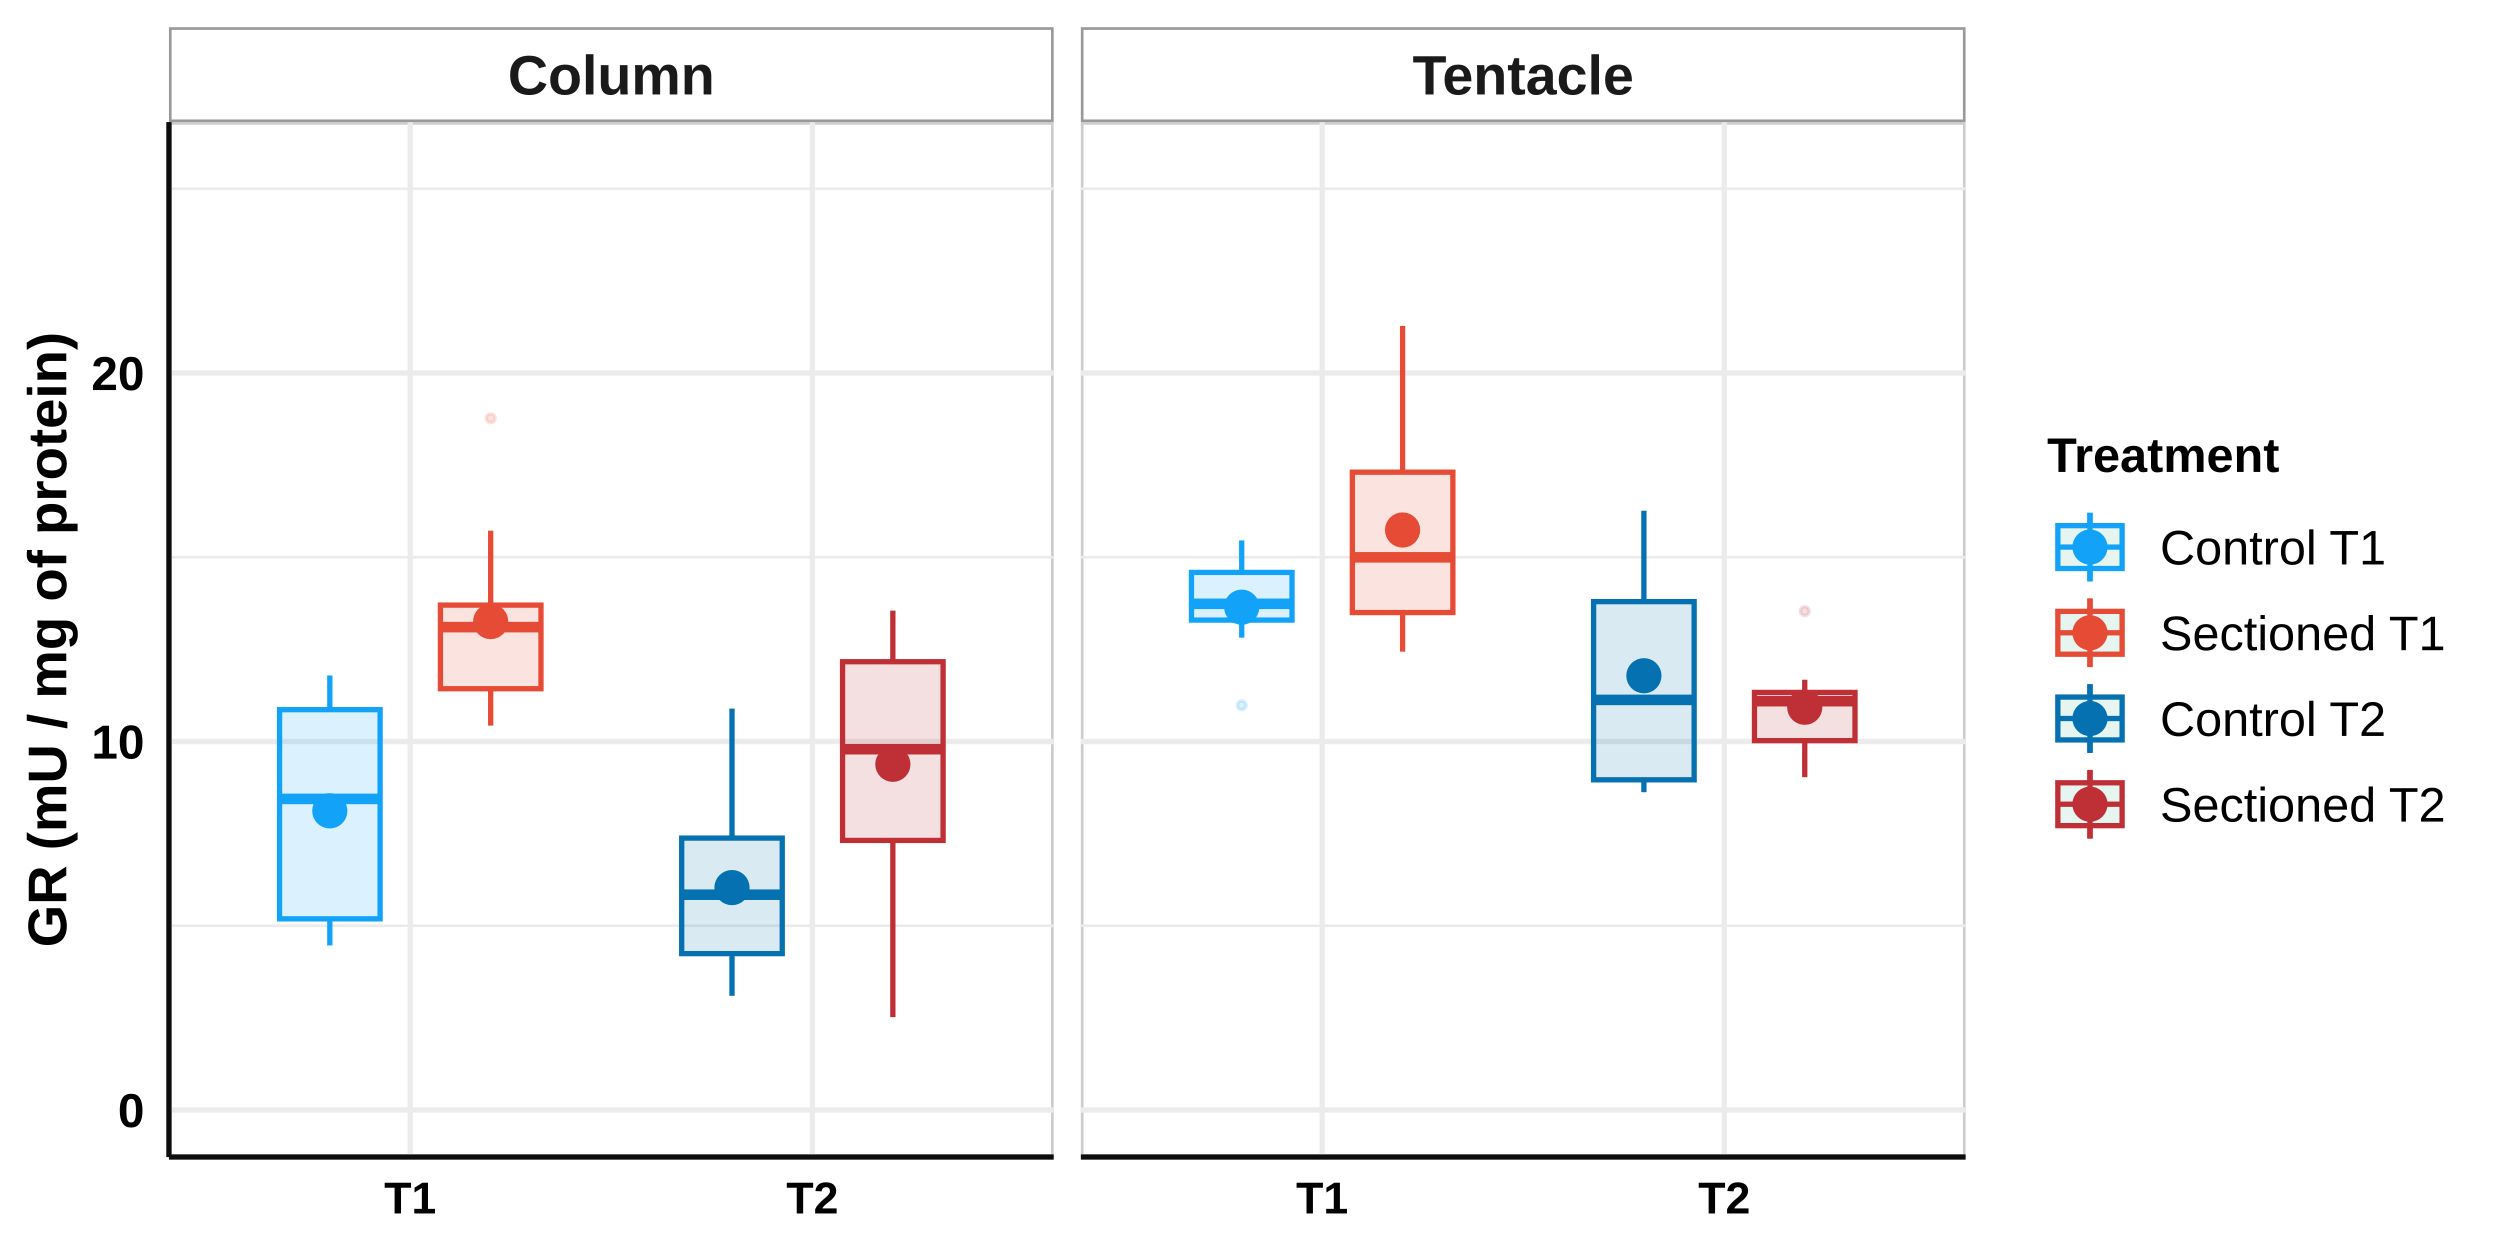
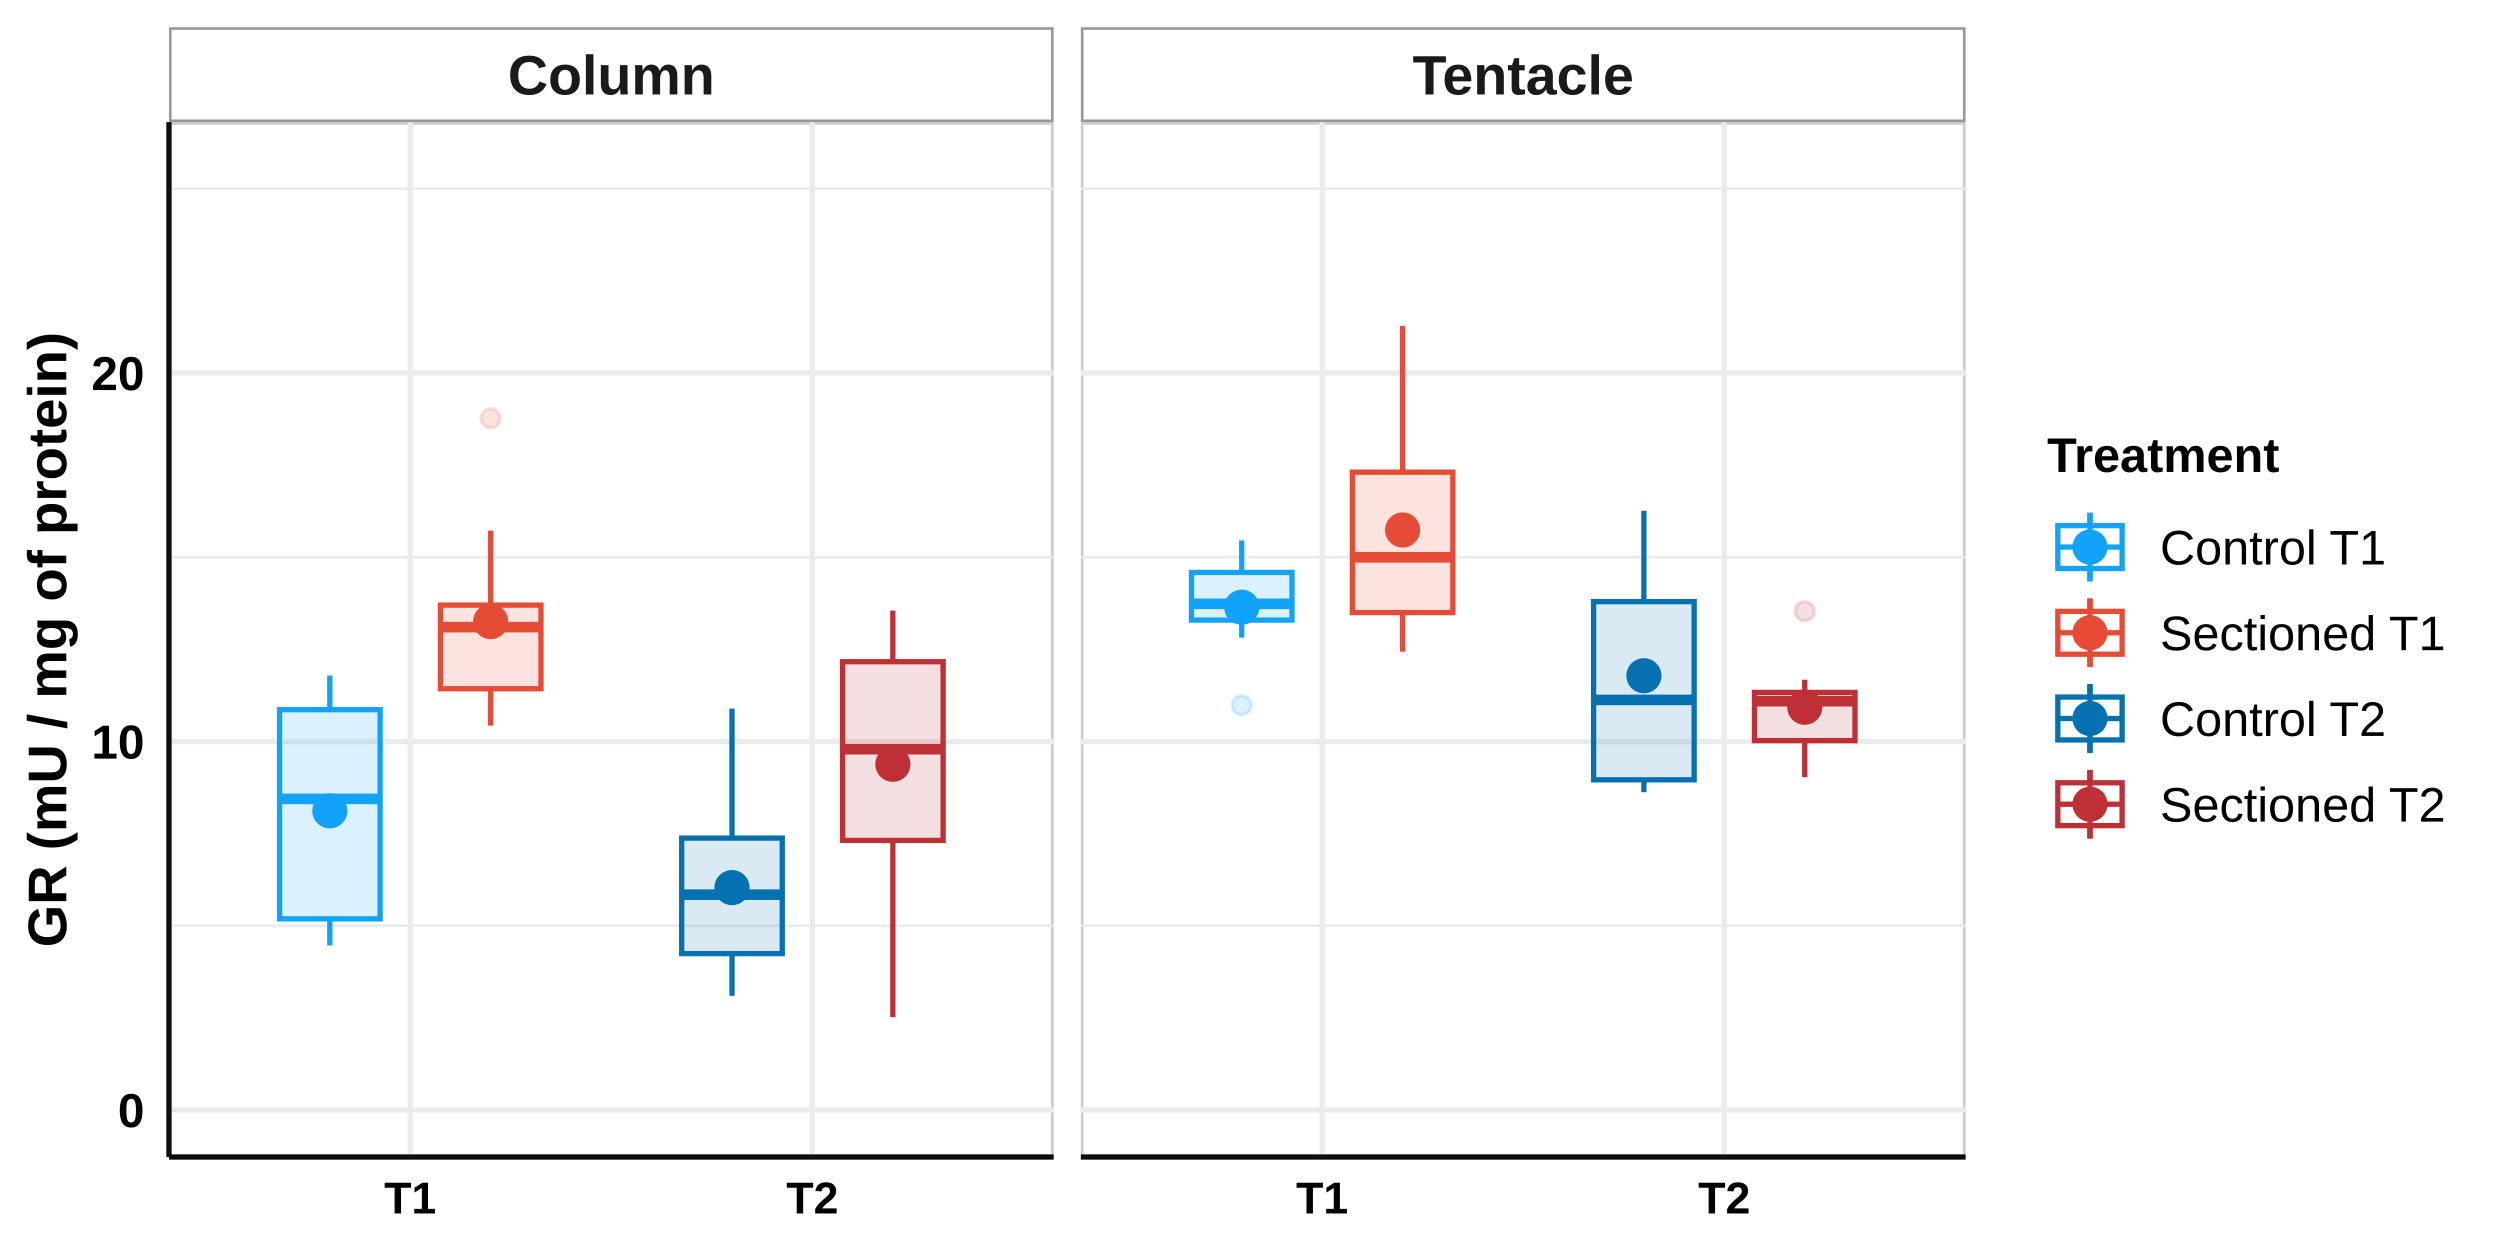
<svg xmlns="http://www.w3.org/2000/svg" width="504.00pt" height="252.00pt" viewBox="0 0 504.00 252.00">
  <g class="svglite">
    <defs>
      <style type="text/css">
    .svglite line, .svglite polyline, .svglite polygon, .svglite path, .svglite rect, .svglite circle {
      fill: none;
      stroke: #000000;
      stroke-linecap: round;
      stroke-linejoin: round;
      stroke-miterlimit: 10.00;
    }
    .svglite text {
      white-space: pre;
    }
    .svglite g.glyphgroup path {
      fill: inherit;
      stroke: none;
    }
  </style>
    </defs>
    <rect width="100%" height="100%" style="stroke: none; fill: #FFFFFF;" />
    <defs>
      <clipPath id="cpMC4wMHw1MDQuMDB8MC4wMHwyNTIuMDA=">
        <rect x="0.00" y="0.00" width="504.00" height="252.00" />
      </clipPath>
    </defs>
    <g clip-path="url(#cpMC4wMHw1MDQuMDB8MC4wMHwyNTIuMDA=)">
      <rect x="0.00" y="0.00" width="504.00" height="252.00" style="stroke-width: 1.07; stroke: none; fill: #FFFFFF;" />
    </g>
    <defs>
      <clipPath id="cpMzQuMDZ8MjEyLjQzfDI0LjYxfDIzMy4yNg==">
        <rect x="34.06" y="24.61" width="178.36" height="208.64" />
      </clipPath>
    </defs>
    <g clip-path="url(#cpMzQuMDZ8MjEyLjQzfDI0LjYxfDIzMy4yNg==)">
      <rect x="34.06" y="24.61" width="178.36" height="208.64" style="stroke-width: 1.07; stroke: #CCCCCC; fill: #FFFFFF;" />
      <polyline points="34.06,186.63 212.43,186.63 " style="stroke-width: 0.53; stroke: #EBEBEB; stroke-linecap: butt;" />
      <polyline points="34.06,112.34 212.43,112.34 " style="stroke-width: 0.53; stroke: #EBEBEB; stroke-linecap: butt;" />
      <polyline points="34.06,38.05 212.43,38.05 " style="stroke-width: 0.53; stroke: #EBEBEB; stroke-linecap: butt;" />
      <polyline points="34.06,223.77 212.43,223.77 " style="stroke-width: 1.07; stroke: #EBEBEB; stroke-linecap: butt;" />
      <polyline points="34.06,149.49 212.43,149.49 " style="stroke-width: 1.07; stroke: #EBEBEB; stroke-linecap: butt;" />
      <polyline points="34.06,75.20 212.43,75.20 " style="stroke-width: 1.07; stroke: #EBEBEB; stroke-linecap: butt;" />
      <polyline points="82.71,233.26 82.71,24.61 " style="stroke-width: 1.07; stroke: #EBEBEB; stroke-linecap: butt;" />
      <polyline points="163.78,233.26 163.78,24.61 " style="stroke-width: 1.07; stroke: #EBEBEB; stroke-linecap: butt;" />
      <line x1="66.49" y1="143.07" x2="66.49" y2="136.17" style="stroke-width: 1.07; stroke: #12A3F8; stroke-linecap: butt;" />
      <line x1="66.49" y1="185.24" x2="66.49" y2="190.61" style="stroke-width: 1.07; stroke: #12A3F8; stroke-linecap: butt;" />
      <polygon points="56.36,143.07 56.36,185.24 76.63,185.24 76.63,143.07 56.36,143.07 " style="stroke-width: 1.07; stroke: #12A3F8; stroke-linecap: butt; stroke-linejoin: miter; fill: #12A3F8; fill-opacity: 0.15;" />
      <line x1="56.36" y1="161.06" x2="76.63" y2="161.06" style="stroke-width: 2.13; stroke: #12A3F8; stroke-linecap: butt; stroke-linejoin: miter;" />
-       <circle cx="98.92" cy="84.32" r="0.89" style="stroke-width: 0.71; stroke: #E64B35; stroke-opacity: 0.15; fill: #E64B35; fill-opacity: 0.15;" />
+       <circle cx="98.92" cy="84.32" r="1.95" style="stroke-width: 0.71; stroke: #E64B35; stroke-opacity: 0.15; fill: #E64B35; fill-opacity: 0.15;" />
      <line x1="98.92" y1="121.99" x2="98.92" y2="106.98" style="stroke-width: 1.07; stroke: #E64B35; stroke-linecap: butt;" />
      <line x1="98.92" y1="138.85" x2="98.92" y2="146.28" style="stroke-width: 1.07; stroke: #E64B35; stroke-linecap: butt;" />
      <polygon points="88.79,121.99 88.79,138.85 109.06,138.85 109.06,121.99 88.79,121.99 " style="stroke-width: 1.07; stroke: #E64B35; stroke-linecap: butt; stroke-linejoin: miter; fill: #E64B35; fill-opacity: 0.15;" />
      <line x1="88.79" y1="126.43" x2="109.06" y2="126.43" style="stroke-width: 2.13; stroke: #E64B35; stroke-linecap: butt; stroke-linejoin: miter;" />
      <line x1="147.57" y1="168.96" x2="147.57" y2="142.85" style="stroke-width: 1.07; stroke: #0571B0; stroke-linecap: butt;" />
      <line x1="147.57" y1="192.25" x2="147.57" y2="200.76" style="stroke-width: 1.07; stroke: #0571B0; stroke-linecap: butt;" />
      <polygon points="137.43,168.96 137.43,192.25 157.70,192.25 157.70,168.96 137.43,168.96 " style="stroke-width: 1.07; stroke: #0571B0; stroke-linecap: butt; stroke-linejoin: miter; fill: #0571B0; fill-opacity: 0.15;" />
      <line x1="137.43" y1="180.37" x2="157.70" y2="180.37" style="stroke-width: 2.13; stroke: #0571B0; stroke-linecap: butt; stroke-linejoin: miter;" />
      <line x1="180.00" y1="133.40" x2="180.00" y2="123.10" style="stroke-width: 1.07; stroke: #BE2F36; stroke-linecap: butt;" />
      <line x1="180.00" y1="169.43" x2="180.00" y2="205.06" style="stroke-width: 1.07; stroke: #BE2F36; stroke-linecap: butt;" />
      <polygon points="169.86,133.40 169.86,169.43 190.13,169.43 190.13,133.40 169.86,133.40 " style="stroke-width: 1.07; stroke: #BE2F36; stroke-linecap: butt; stroke-linejoin: miter; fill: #BE2F36; fill-opacity: 0.15;" />
      <line x1="169.86" y1="151.04" x2="190.13" y2="151.04" style="stroke-width: 2.13; stroke: #BE2F36; stroke-linecap: butt; stroke-linejoin: miter;" />
      <line x1="66.49" y1="163.47" x2="66.49" y2="163.47" style="stroke-width: 1.07; stroke: #12A3F8; stroke-linecap: butt;" />
      <line x1="98.92" y1="125.31" x2="98.92" y2="125.31" style="stroke-width: 1.07; stroke: #E64B35; stroke-linecap: butt;" />
      <line x1="147.57" y1="178.94" x2="147.57" y2="178.94" style="stroke-width: 1.07; stroke: #0571B0; stroke-linecap: butt;" />
      <line x1="180.00" y1="154.08" x2="180.00" y2="154.08" style="stroke-width: 1.07; stroke: #BE2F36; stroke-linecap: butt;" />
      <circle cx="66.49" cy="163.47" r="2.84" style="stroke-width: 1.42; stroke: #12A3F8; fill: #12A3F8;" />
      <circle cx="98.92" cy="125.31" r="2.84" style="stroke-width: 1.42; stroke: #E64B35; fill: #E64B35;" />
      <circle cx="147.57" cy="178.94" r="2.84" style="stroke-width: 1.42; stroke: #0571B0; fill: #0571B0;" />
      <circle cx="180.00" cy="154.08" r="2.84" style="stroke-width: 1.42; stroke: #BE2F36; fill: #BE2F36;" />
    </g>
    <g clip-path="url(#cpMC4wMHw1MDQuMDB8MC4wMHwyNTIuMDA=)">
</g>
    <defs>
      <clipPath id="cpMjE3LjkwfDM5Ni4yN3wyNC42MXwyMzMuMjY=">
        <rect x="217.90" y="24.61" width="178.36" height="208.64" />
      </clipPath>
    </defs>
    <g clip-path="url(#cpMjE3LjkwfDM5Ni4yN3wyNC42MXwyMzMuMjY=)">
      <rect x="217.90" y="24.61" width="178.36" height="208.64" style="stroke-width: 1.07; stroke: #CCCCCC; fill: #FFFFFF;" />
      <polyline points="217.90,186.63 396.27,186.63 " style="stroke-width: 0.53; stroke: #EBEBEB; stroke-linecap: butt;" />
      <polyline points="217.90,112.34 396.27,112.34 " style="stroke-width: 0.53; stroke: #EBEBEB; stroke-linecap: butt;" />
      <polyline points="217.90,38.05 396.27,38.05 " style="stroke-width: 0.53; stroke: #EBEBEB; stroke-linecap: butt;" />
      <polyline points="217.90,223.77 396.27,223.77 " style="stroke-width: 1.07; stroke: #EBEBEB; stroke-linecap: butt;" />
      <polyline points="217.90,149.49 396.27,149.49 " style="stroke-width: 1.07; stroke: #EBEBEB; stroke-linecap: butt;" />
      <polyline points="217.90,75.20 396.27,75.20 " style="stroke-width: 1.07; stroke: #EBEBEB; stroke-linecap: butt;" />
      <polyline points="266.55,233.26 266.55,24.61 " style="stroke-width: 1.07; stroke: #EBEBEB; stroke-linecap: butt;" />
      <polyline points="347.62,233.26 347.62,24.61 " style="stroke-width: 1.07; stroke: #EBEBEB; stroke-linecap: butt;" />
-       <circle cx="250.33" cy="142.18" r="0.89" style="stroke-width: 0.71; stroke: #12A3F8; stroke-opacity: 0.15; fill: #12A3F8; fill-opacity: 0.15;" />
+       <circle cx="250.33" cy="142.18" r="1.95" style="stroke-width: 0.71; stroke: #12A3F8; stroke-opacity: 0.15; fill: #12A3F8; fill-opacity: 0.15;" />
      <line x1="250.33" y1="115.40" x2="250.33" y2="108.94" style="stroke-width: 1.07; stroke: #12A3F8; stroke-linecap: butt;" />
      <line x1="250.33" y1="125.01" x2="250.33" y2="128.56" style="stroke-width: 1.07; stroke: #12A3F8; stroke-linecap: butt;" />
      <polygon points="240.20,115.40 240.20,125.01 260.47,125.01 260.47,115.40 240.20,115.40 " style="stroke-width: 1.07; stroke: #12A3F8; stroke-linecap: butt; stroke-linejoin: miter; fill: #12A3F8; fill-opacity: 0.15;" />
      <line x1="240.20" y1="121.73" x2="260.47" y2="121.73" style="stroke-width: 2.13; stroke: #12A3F8; stroke-linecap: butt; stroke-linejoin: miter;" />
      <line x1="282.76" y1="95.19" x2="282.76" y2="65.71" style="stroke-width: 1.07; stroke: #E64B35; stroke-linecap: butt;" />
      <line x1="282.76" y1="123.49" x2="282.76" y2="131.38" style="stroke-width: 1.07; stroke: #E64B35; stroke-linecap: butt;" />
      <polygon points="272.63,95.19 272.63,123.49 292.90,123.49 292.90,95.19 272.63,95.19 " style="stroke-width: 1.07; stroke: #E64B35; stroke-linecap: butt; stroke-linejoin: miter; fill: #E64B35; fill-opacity: 0.15;" />
      <line x1="272.63" y1="112.36" x2="292.90" y2="112.36" style="stroke-width: 2.13; stroke: #E64B35; stroke-linecap: butt; stroke-linejoin: miter;" />
      <line x1="331.41" y1="121.29" x2="331.41" y2="102.96" style="stroke-width: 1.07; stroke: #0571B0; stroke-linecap: butt;" />
      <line x1="331.41" y1="157.21" x2="331.41" y2="159.71" style="stroke-width: 1.07; stroke: #0571B0; stroke-linecap: butt;" />
      <polygon points="321.27,121.29 321.27,157.21 341.54,157.21 341.54,121.29 321.27,121.29 " style="stroke-width: 1.07; stroke: #0571B0; stroke-linecap: butt; stroke-linejoin: miter; fill: #0571B0; fill-opacity: 0.15;" />
      <line x1="321.27" y1="141.10" x2="341.54" y2="141.10" style="stroke-width: 2.13; stroke: #0571B0; stroke-linecap: butt; stroke-linejoin: miter;" />
-       <circle cx="363.84" cy="123.21" r="0.89" style="stroke-width: 0.71; stroke: #BE2F36; stroke-opacity: 0.15; fill: #BE2F36; fill-opacity: 0.15;" />
+       <circle cx="363.84" cy="123.21" r="1.95" style="stroke-width: 0.71; stroke: #BE2F36; stroke-opacity: 0.15; fill: #BE2F36; fill-opacity: 0.15;" />
      <line x1="363.84" y1="139.59" x2="363.84" y2="137.04" style="stroke-width: 1.07; stroke: #BE2F36; stroke-linecap: butt;" />
      <line x1="363.84" y1="149.31" x2="363.84" y2="156.69" style="stroke-width: 1.07; stroke: #BE2F36; stroke-linecap: butt;" />
      <polygon points="353.70,139.59 353.70,149.31 373.97,149.31 373.97,139.59 353.70,139.59 " style="stroke-width: 1.07; stroke: #BE2F36; stroke-linecap: butt; stroke-linejoin: miter; fill: #BE2F36; fill-opacity: 0.15;" />
      <line x1="353.70" y1="141.36" x2="373.97" y2="141.36" style="stroke-width: 2.13; stroke: #BE2F36; stroke-linecap: butt; stroke-linejoin: miter;" />
      <line x1="250.33" y1="122.41" x2="250.33" y2="122.41" style="stroke-width: 1.07; stroke: #12A3F8; stroke-linecap: butt;" />
      <line x1="282.76" y1="106.85" x2="282.76" y2="106.85" style="stroke-width: 1.07; stroke: #E64B35; stroke-linecap: butt;" />
      <line x1="331.41" y1="136.23" x2="331.41" y2="136.23" style="stroke-width: 1.07; stroke: #0571B0; stroke-linecap: butt;" />
      <line x1="363.84" y1="142.58" x2="363.84" y2="142.58" style="stroke-width: 1.07; stroke: #BE2F36; stroke-linecap: butt;" />
      <circle cx="250.33" cy="122.41" r="2.84" style="stroke-width: 1.42; stroke: #12A3F8; fill: #12A3F8;" />
      <circle cx="282.76" cy="106.85" r="2.84" style="stroke-width: 1.42; stroke: #E64B35; fill: #E64B35;" />
      <circle cx="331.41" cy="136.23" r="2.84" style="stroke-width: 1.42; stroke: #0571B0; fill: #0571B0;" />
      <circle cx="363.84" cy="142.58" r="2.84" style="stroke-width: 1.42; stroke: #BE2F36; fill: #BE2F36;" />
    </g>
    <g clip-path="url(#cpMC4wMHw1MDQuMDB8MC4wMHwyNTIuMDA=)">
</g>
    <defs>
      <clipPath id="cpMzQuMDZ8MjEyLjQzfDUuNDh8MjQuNjE=">
        <rect x="34.06" y="5.48" width="178.36" height="19.14" />
      </clipPath>
    </defs>
    <g clip-path="url(#cpMzQuMDZ8MjEyLjQzfDUuNDh8MjQuNjE=)">
      <rect x="34.06" y="5.48" width="178.36" height="19.14" style="stroke-width: 1.07; stroke: #999999; fill: #FFFFFF;" />
      <text x="123.24" y="19.05" text-anchor="middle" style="font-size: 11.20px; font-weight: bold;fill: #1A1A1A; font-family: &quot;Arial&quot;;" textLength="41.62px" lengthAdjust="spacingAndGlyphs">Column</text>
    </g>
    <g clip-path="url(#cpMC4wMHw1MDQuMDB8MC4wMHwyNTIuMDA=)">
</g>
    <defs>
      <clipPath id="cpMjE3LjkwfDM5Ni4yN3w1LjQ4fDI0LjYx">
        <rect x="217.90" y="5.48" width="178.36" height="19.14" />
      </clipPath>
    </defs>
    <g clip-path="url(#cpMjE3LjkwfDM5Ni4yN3w1LjQ4fDI0LjYx)">
      <rect x="217.90" y="5.48" width="178.36" height="19.14" style="stroke-width: 1.07; stroke: #999999; fill: #FFFFFF;" />
      <text x="307.08" y="19.05" text-anchor="middle" style="font-size: 11.20px; font-weight: bold;fill: #1A1A1A; font-family: &quot;Arial&quot;;" textLength="44.53px" lengthAdjust="spacingAndGlyphs">Tentacle</text>
    </g>
    <g clip-path="url(#cpMC4wMHw1MDQuMDB8MC4wMHwyNTIuMDA=)">
      <polyline points="34.06,233.26 212.43,233.26 " style="stroke-width: 1.07; stroke: #0D0D0D; stroke-linecap: butt;" />
      <text x="82.71" y="244.63" text-anchor="middle" style="font-size: 9.00px; font-weight: bold; font-family: &quot;Arial&quot;;" textLength="10.50px" lengthAdjust="spacingAndGlyphs">T1</text>
      <text x="163.78" y="244.63" text-anchor="middle" style="font-size: 9.00px; font-weight: bold; font-family: &quot;Arial&quot;;" textLength="10.50px" lengthAdjust="spacingAndGlyphs">T2</text>
      <polyline points="217.90,233.26 396.27,233.26 " style="stroke-width: 1.07; stroke: #0D0D0D; stroke-linecap: butt;" />
      <text x="266.55" y="244.63" text-anchor="middle" style="font-size: 9.00px; font-weight: bold; font-family: &quot;Arial&quot;;" textLength="10.50px" lengthAdjust="spacingAndGlyphs">T1</text>
      <text x="347.62" y="244.63" text-anchor="middle" style="font-size: 9.00px; font-weight: bold; font-family: &quot;Arial&quot;;" textLength="10.50px" lengthAdjust="spacingAndGlyphs">T2</text>
      <polyline points="34.06,233.26 34.06,24.61 " style="stroke-width: 1.07; stroke: #0D0D0D; stroke-linecap: butt;" />
      <text x="29.13" y="227.22" text-anchor="end" style="font-size: 9.63px; font-weight: bold; font-family: &quot;Arial&quot;;" textLength="5.36px" lengthAdjust="spacingAndGlyphs">0</text>
      <text x="29.13" y="152.93" text-anchor="end" style="font-size: 9.63px; font-weight: bold; font-family: &quot;Arial&quot;;" textLength="10.72px" lengthAdjust="spacingAndGlyphs">10</text>
      <text x="29.13" y="78.64" text-anchor="end" style="font-size: 9.63px; font-weight: bold; font-family: &quot;Arial&quot;;" textLength="10.72px" lengthAdjust="spacingAndGlyphs">20</text>
      <text transform="translate(13.36,128.94) rotate(-90)" text-anchor="middle" style="font-size: 11.00px; font-weight: bold; font-family: &quot;Arial&quot;;" textLength="127.12px" lengthAdjust="spacingAndGlyphs">GR (mU / mg  of protein)</text>
      <text x="412.70" y="95.14" style="font-size: 9.80px; font-weight: bold; font-family: &quot;Arial&quot;;" textLength="46.84px" lengthAdjust="spacingAndGlyphs">Treatment</text>
      <polyline points="421.34,117.20 421.34,114.61 " style="stroke-width: 1.07; stroke: #12A3F8; stroke-linecap: butt; stroke-linejoin: miter;" />
      <polyline points="421.34,105.97 421.34,103.38 " style="stroke-width: 1.07; stroke: #12A3F8; stroke-linecap: butt; stroke-linejoin: miter;" />
-       <rect x="414.86" y="105.97" width="12.96" height="8.64" style="stroke-width: 1.07; stroke: #12A3F8; stroke-linecap: butt; stroke-linejoin: miter; fill: #62BBA5; fill-opacity: 0.15;" />
+       <rect x="414.86" y="105.97" width="12.96" height="8.64" style="stroke-width: 1.07; stroke: #12A3F8; stroke-linecap: butt; stroke-linejoin: miter; fill: #FFFFFF; fill-opacity: 0.15;" />
      <polyline points="414.86,110.29 427.82,110.29 " style="stroke-width: 1.07; stroke: #12A3F8; stroke-linecap: butt; stroke-linejoin: miter;" />
      <polyline points="421.34,117.20 421.34,117.20 " style="stroke-width: 1.07; stroke: #12A3F8; stroke-linecap: butt; stroke-linejoin: miter;" />
      <polyline points="421.34,103.38 421.34,103.38 " style="stroke-width: 1.07; stroke: #12A3F8; stroke-linecap: butt; stroke-linejoin: miter;" />
      <line x1="421.34" y1="117.20" x2="421.34" y2="103.38" style="stroke-width: 1.07; stroke: #12A3F8; stroke-linecap: butt;" />
      <circle cx="421.34" cy="110.29" r="2.84" style="stroke-width: 1.42; stroke: #12A3F8; fill: #12A3F8;" />
      <polyline points="421.34,134.48 421.34,131.89 " style="stroke-width: 1.07; stroke: #E64B35; stroke-linecap: butt; stroke-linejoin: miter;" />
      <polyline points="421.34,123.25 421.34,120.66 " style="stroke-width: 1.07; stroke: #E64B35; stroke-linecap: butt; stroke-linejoin: miter;" />
-       <rect x="414.86" y="123.25" width="12.96" height="8.64" style="stroke-width: 1.07; stroke: #E64B35; stroke-linecap: butt; stroke-linejoin: miter; fill: #62BBA5; fill-opacity: 0.15;" />
+       <rect x="414.86" y="123.25" width="12.96" height="8.64" style="stroke-width: 1.07; stroke: #E64B35; stroke-linecap: butt; stroke-linejoin: miter; fill: #FFFFFF; fill-opacity: 0.15;" />
      <polyline points="414.86,127.57 427.82,127.57 " style="stroke-width: 1.07; stroke: #E64B35; stroke-linecap: butt; stroke-linejoin: miter;" />
      <polyline points="421.34,134.48 421.34,134.48 " style="stroke-width: 1.07; stroke: #E64B35; stroke-linecap: butt; stroke-linejoin: miter;" />
      <polyline points="421.34,120.66 421.34,120.66 " style="stroke-width: 1.07; stroke: #E64B35; stroke-linecap: butt; stroke-linejoin: miter;" />
      <line x1="421.34" y1="134.48" x2="421.34" y2="120.66" style="stroke-width: 1.07; stroke: #E64B35; stroke-linecap: butt;" />
      <circle cx="421.34" cy="127.57" r="2.84" style="stroke-width: 1.42; stroke: #E64B35; fill: #E64B35;" />
      <polyline points="421.34,151.76 421.34,149.17 " style="stroke-width: 1.07; stroke: #0571B0; stroke-linecap: butt; stroke-linejoin: miter;" />
      <polyline points="421.34,140.53 421.34,137.94 " style="stroke-width: 1.07; stroke: #0571B0; stroke-linecap: butt; stroke-linejoin: miter;" />
-       <rect x="414.86" y="140.53" width="12.96" height="8.64" style="stroke-width: 1.07; stroke: #0571B0; stroke-linecap: butt; stroke-linejoin: miter; fill: #62BBA5; fill-opacity: 0.15;" />
+       <rect x="414.86" y="140.53" width="12.96" height="8.64" style="stroke-width: 1.07; stroke: #0571B0; stroke-linecap: butt; stroke-linejoin: miter; fill: #FFFFFF; fill-opacity: 0.15;" />
      <polyline points="414.86,144.85 427.82,144.85 " style="stroke-width: 1.07; stroke: #0571B0; stroke-linecap: butt; stroke-linejoin: miter;" />
      <polyline points="421.34,151.76 421.34,151.76 " style="stroke-width: 1.07; stroke: #0571B0; stroke-linecap: butt; stroke-linejoin: miter;" />
      <polyline points="421.34,137.94 421.34,137.94 " style="stroke-width: 1.07; stroke: #0571B0; stroke-linecap: butt; stroke-linejoin: miter;" />
      <line x1="421.34" y1="151.76" x2="421.34" y2="137.94" style="stroke-width: 1.07; stroke: #0571B0; stroke-linecap: butt;" />
      <circle cx="421.34" cy="144.85" r="2.84" style="stroke-width: 1.42; stroke: #0571B0; fill: #0571B0;" />
      <polyline points="421.34,169.04 421.34,166.45 " style="stroke-width: 1.07; stroke: #BE2F36; stroke-linecap: butt; stroke-linejoin: miter;" />
      <polyline points="421.34,157.81 421.34,155.22 " style="stroke-width: 1.07; stroke: #BE2F36; stroke-linecap: butt; stroke-linejoin: miter;" />
-       <rect x="414.86" y="157.81" width="12.96" height="8.64" style="stroke-width: 1.07; stroke: #BE2F36; stroke-linecap: butt; stroke-linejoin: miter; fill: #62BBA5; fill-opacity: 0.15;" />
+       <rect x="414.86" y="157.81" width="12.96" height="8.64" style="stroke-width: 1.07; stroke: #BE2F36; stroke-linecap: butt; stroke-linejoin: miter; fill: #FFFFFF; fill-opacity: 0.15;" />
      <polyline points="414.86,162.13 427.82,162.13 " style="stroke-width: 1.07; stroke: #BE2F36; stroke-linecap: butt; stroke-linejoin: miter;" />
      <polyline points="421.34,169.04 421.34,169.04 " style="stroke-width: 1.07; stroke: #BE2F36; stroke-linecap: butt; stroke-linejoin: miter;" />
      <polyline points="421.34,155.22 421.34,155.22 " style="stroke-width: 1.07; stroke: #BE2F36; stroke-linecap: butt; stroke-linejoin: miter;" />
      <line x1="421.34" y1="169.04" x2="421.34" y2="155.22" style="stroke-width: 1.07; stroke: #BE2F36; stroke-linecap: butt;" />
      <circle cx="421.34" cy="162.13" r="2.84" style="stroke-width: 1.42; stroke: #BE2F36; fill: #BE2F36;" />
      <text x="435.46" y="113.80" style="font-size: 9.80px; font-family: &quot;Arial&quot;;" textLength="45.58px" lengthAdjust="spacingAndGlyphs">Control T1</text>
      <text x="435.46" y="131.08" style="font-size: 9.80px; font-family: &quot;Arial&quot;;" textLength="57.58px" lengthAdjust="spacingAndGlyphs">Sectioned T1</text>
      <text x="435.46" y="148.36" style="font-size: 9.80px; font-family: &quot;Arial&quot;;" textLength="45.58px" lengthAdjust="spacingAndGlyphs">Control T2</text>
      <text x="435.46" y="165.64" style="font-size: 9.80px; font-family: &quot;Arial&quot;;" textLength="57.58px" lengthAdjust="spacingAndGlyphs">Sectioned T2</text>
    </g>
  </g>
</svg>
